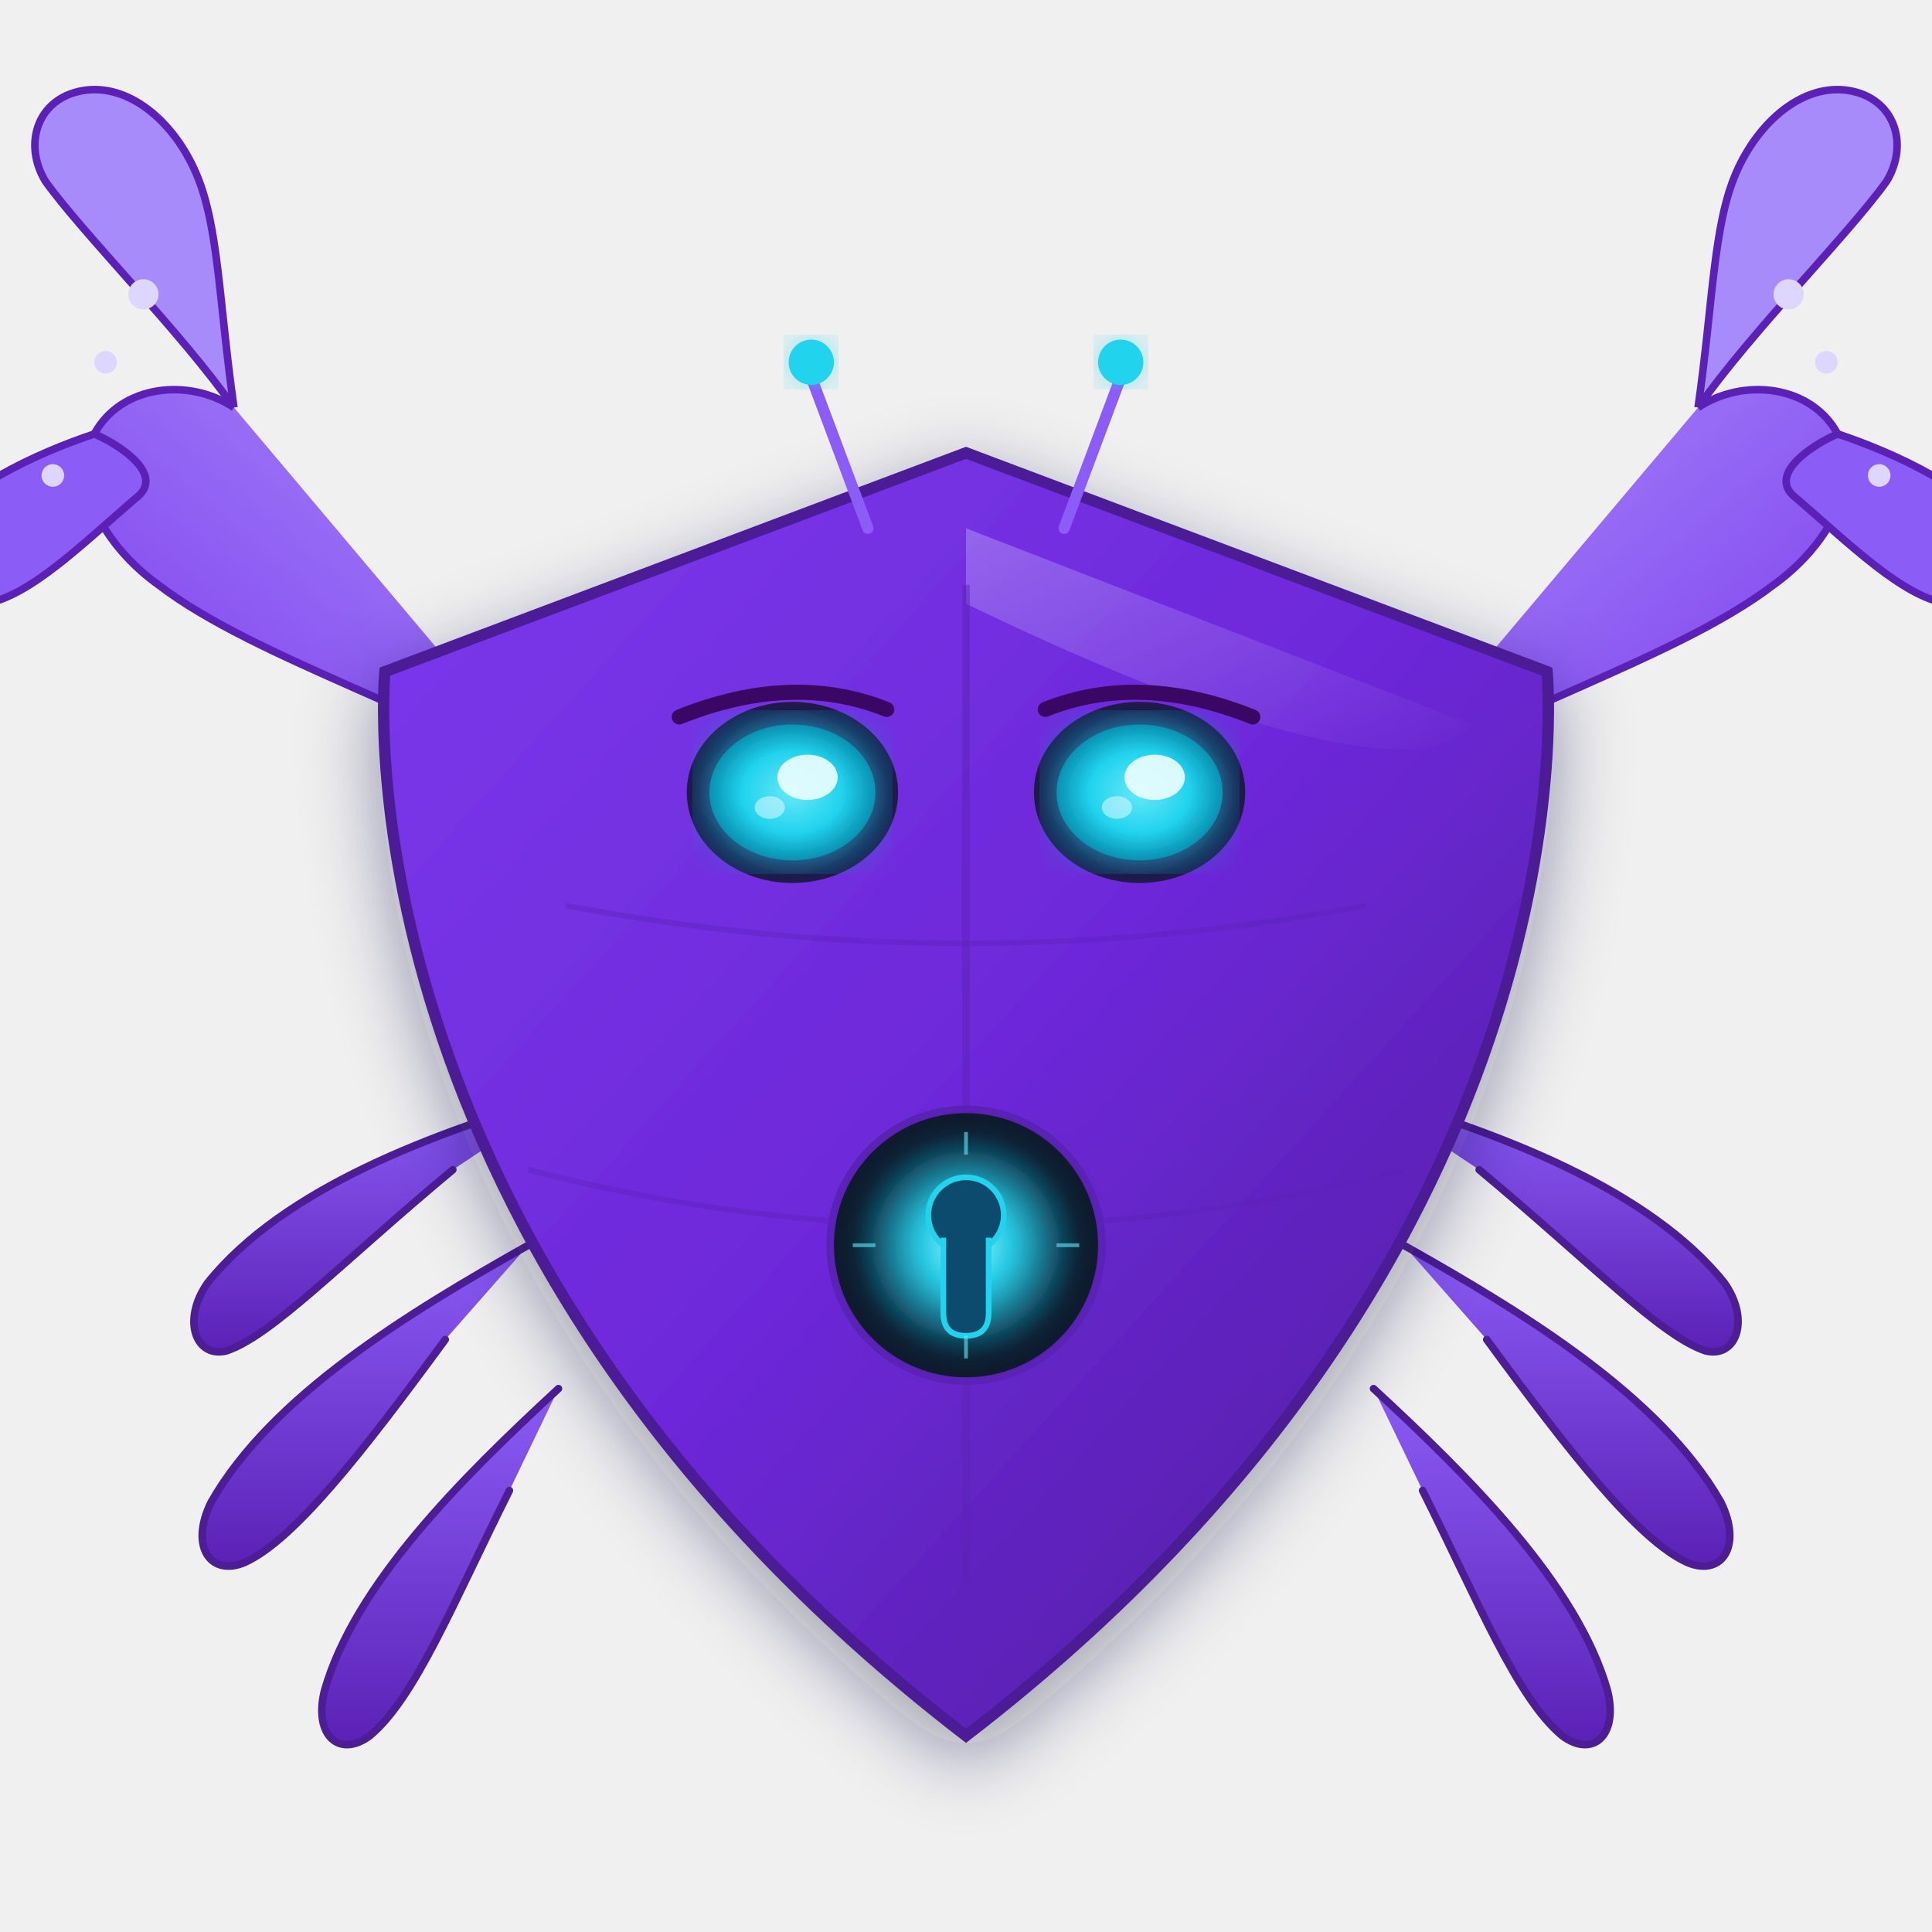
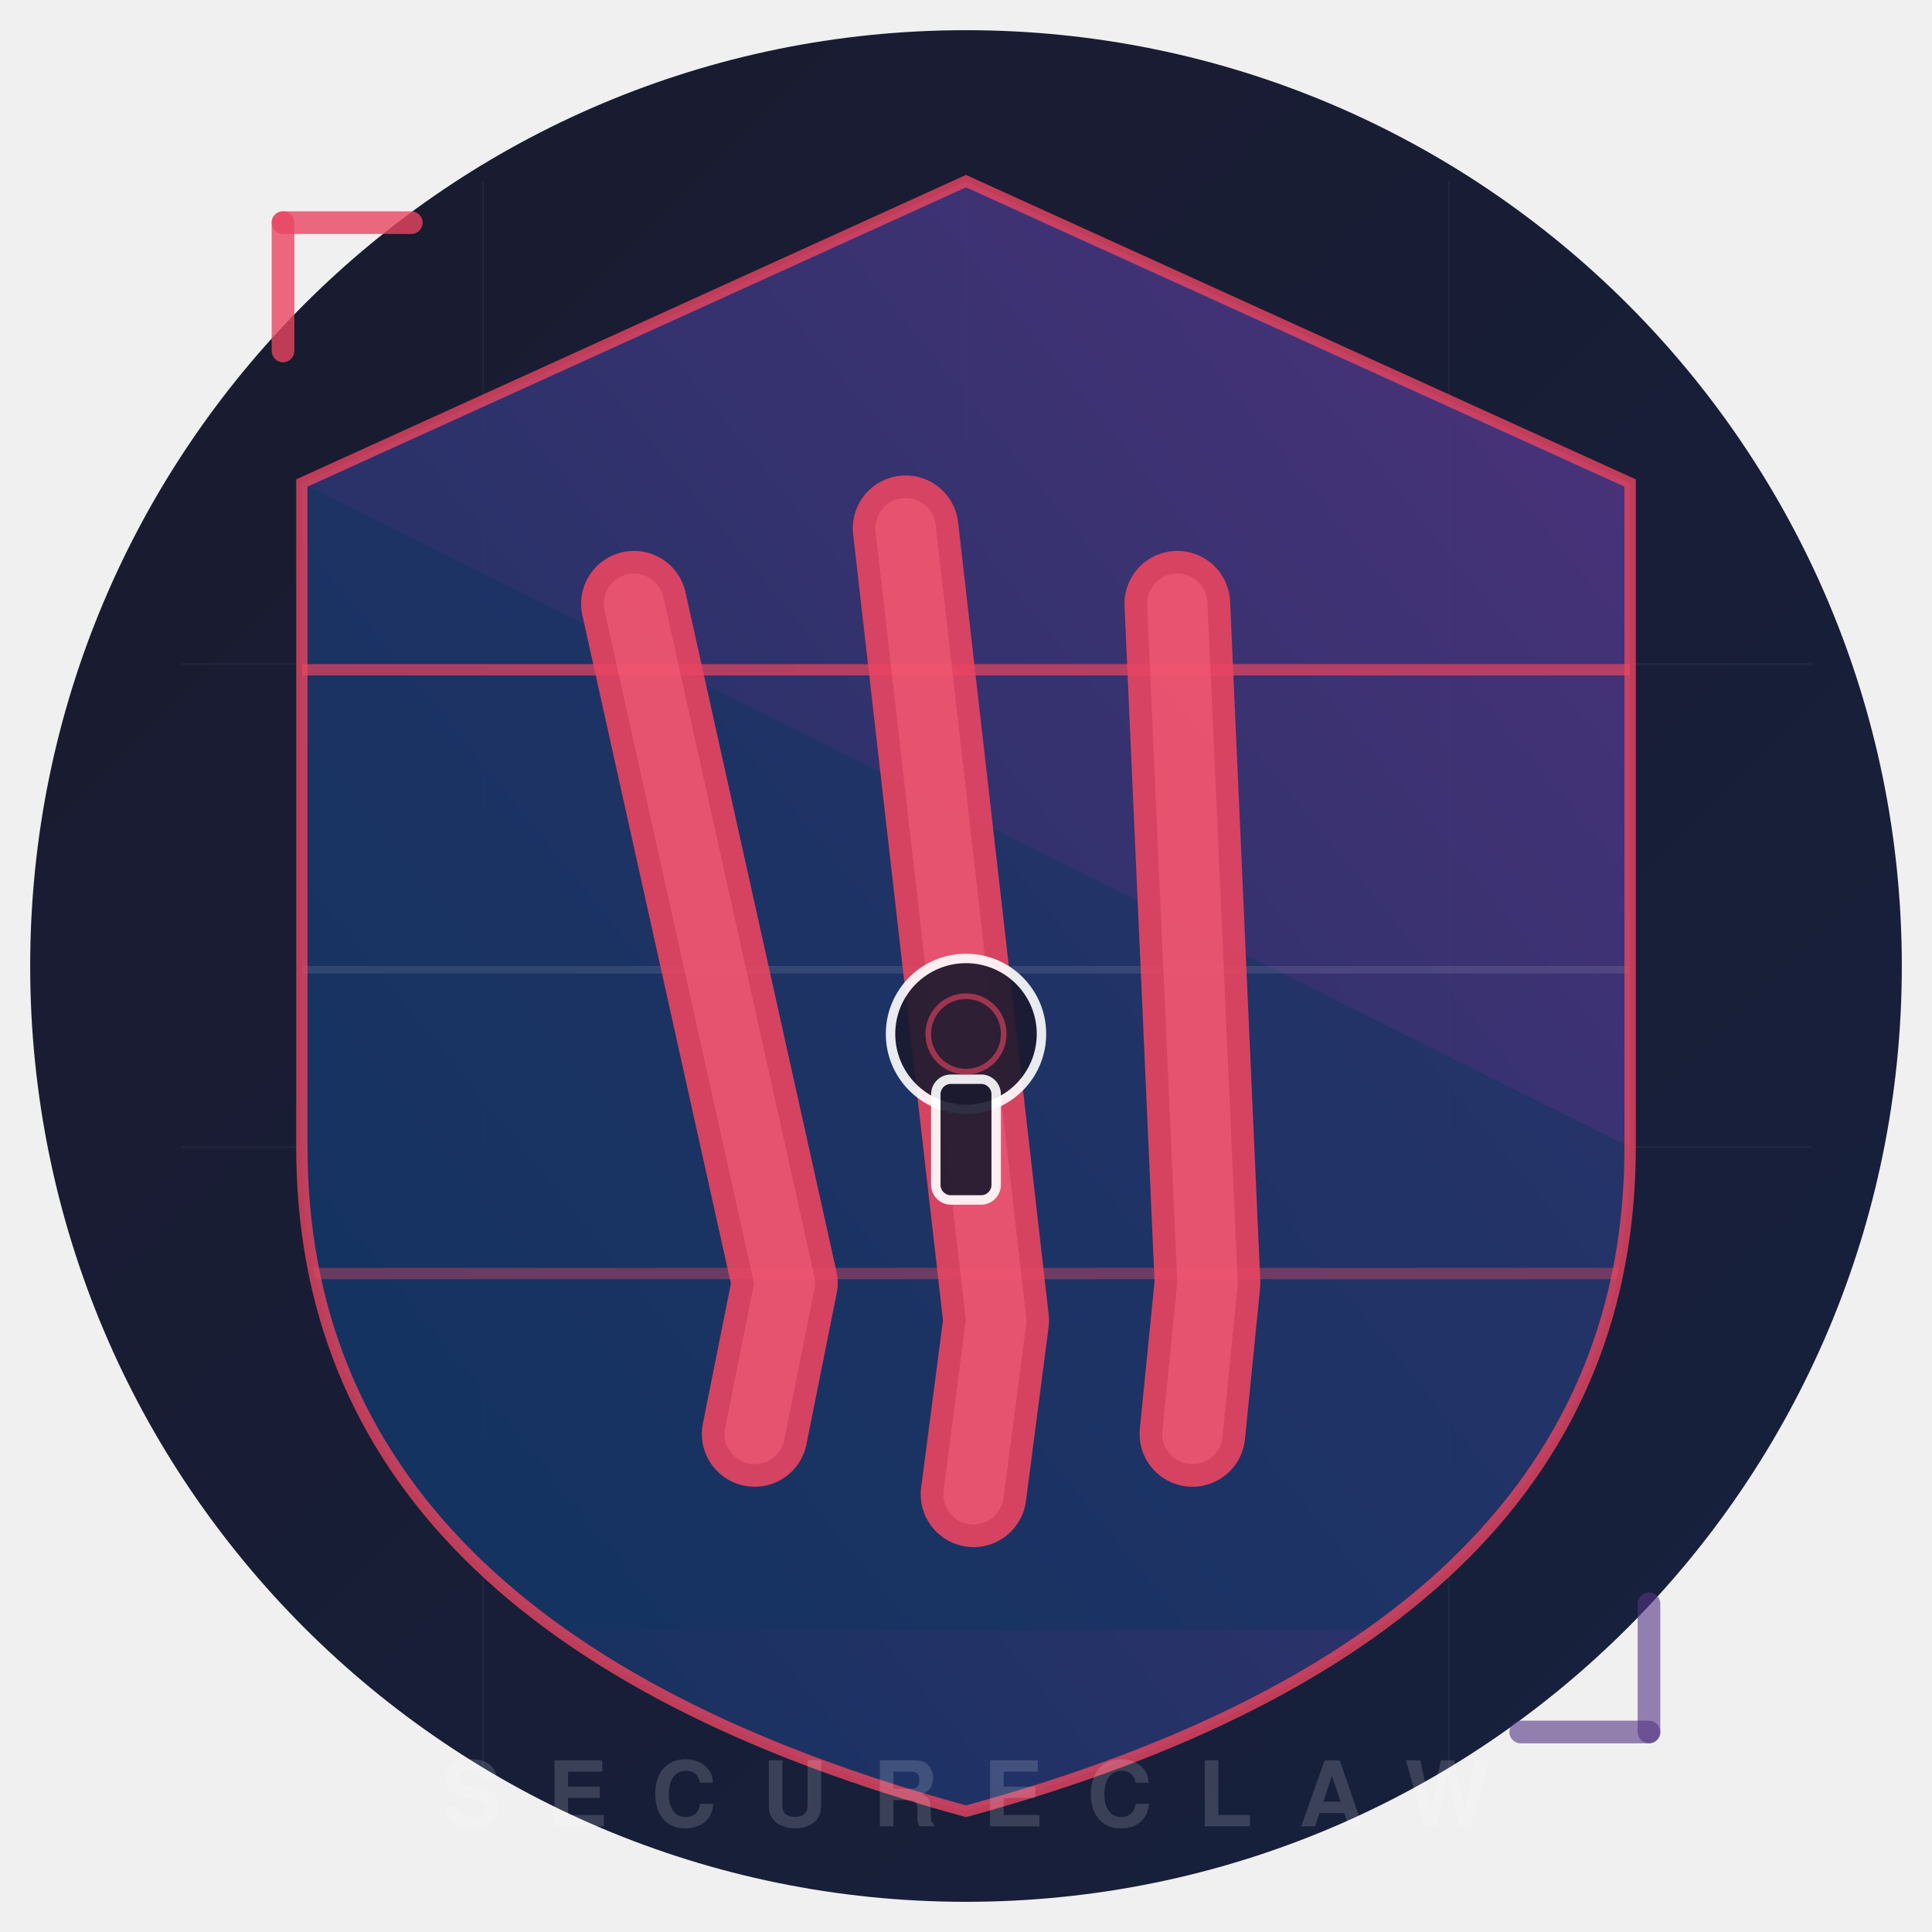
<svg xmlns="http://www.w3.org/2000/svg" viewBox="0 0 512 512" width="512" height="512">
  <defs>
-     <linearGradient id="bodyGrad" x1="0%" y1="0%" x2="100%" y2="100%">
-       <stop offset="0%" style="stop-color:#7c3aed" />
-       <stop offset="50%" style="stop-color:#6d28d9" />
-       <stop offset="100%" style="stop-color:#4c1d95" />
+     <linearGradient id="g1" x1="0%" y1="0%" x2="100%" y2="100%">
+       <stop offset="0%" stop-color="#1a1a2e" />
+       <stop offset="100%" stop-color="#16213e" />
    </linearGradient>
-     <linearGradient id="clawL" x1="100%" y1="0%" x2="0%" y2="100%">
-       <stop offset="0%" style="stop-color:#a78bfa" />
-       <stop offset="100%" style="stop-color:#7c3aed" />
+     <linearGradient id="g2" x1="0%" y1="0%" x2="0%" y2="100%">
+       <stop offset="0%" stop-color="#e94560" />
+       <stop offset="100%" stop-color="#c23152" />
    </linearGradient>
-     <linearGradient id="clawR" x1="0%" y1="0%" x2="100%" y2="100%">
-       <stop offset="0%" style="stop-color:#a78bfa" />
-       <stop offset="100%" style="stop-color:#7c3aed" />
+     <linearGradient id="g3" x1="0%" y1="100%" x2="100%" y2="0%">
+       <stop offset="0%" stop-color="#0f3460" />
+       <stop offset="100%" stop-color="#533483" />
    </linearGradient>
-     <linearGradient id="legGrad" x1="0%" y1="0%" x2="0%" y2="100%">
-       <stop offset="0%" style="stop-color:#8b5cf6" />
-       <stop offset="100%" style="stop-color:#5b21b6" />
-     </linearGradient>
-     <radialGradient id="eyeGlow" cx="50%" cy="50%" r="50%">
-       <stop offset="0%" style="stop-color:#67e8f9" />
-       <stop offset="60%" style="stop-color:#22d3ee" />
-       <stop offset="100%" style="stop-color:#0891b2" />
-     </radialGradient>
-     <linearGradient id="shieldHL" x1="0%" y1="0%" x2="100%" y2="100%">
-       <stop offset="0%" style="stop-color:#c4b5fd" stop-opacity="0.4" />
-       <stop offset="100%" style="stop-color:#c4b5fd" stop-opacity="0" />
-     </linearGradient>
-     <radialGradient id="coreGlow" cx="50%" cy="50%" r="50%">
-       <stop offset="0%" style="stop-color:#a5f3fc" />
-       <stop offset="40%" style="stop-color:#22d3ee" stop-opacity="0.8" />
-       <stop offset="100%" style="stop-color:#0e7490" stop-opacity="0" />
-     </radialGradient>
-     <filter id="glow">
-       <feGaussianBlur stdDeviation="6" result="blur" />
-       <feMerge>
-         <feMergeNode in="blur" />
-         <feMergeNode in="SourceGraphic" />
-       </feMerge>
-     </filter>
-     <filter id="softShadow">
-       <feDropShadow dx="0" dy="6" stdDeviation="10" flood-color="#1e1b4b" flood-opacity="0.4" />
-     </filter>
+     <clipPath id="shieldClip">
+       <path d="M256 48 L432 128 L432 304 Q432 432 256 480 Q80 432 80 304 L80 128 Z" />
+     </clipPath>
  </defs>
-   <g>
-     <path d="M148 210 C120 190, 68 175, 42 155 C28 145, 18 128, 25 115 C32 102, 50 100, 62 108" fill="url(#clawL)" stroke="#5b21b6" stroke-width="2" />
-     <path d="M62 108 C48 88, 22 62, 12 48 C6 38, 10 26, 22 24 C34 22, 46 32, 52 46 C58 60, 58 80, 62 108" fill="#a78bfa" stroke="#5b21b6" stroke-width="2" />
-     <path d="M25 115 C10 120, -12 130, -18 142 C-22 150, -16 162, -4 160 C8 158, 22 144, 36 132 C44 126, 32 118, 25 115" fill="#8b5cf6" stroke="#5b21b6" stroke-width="2" />
-     <circle cx="38" cy="78" r="4" fill="#ddd6fe" />
-     <circle cx="28" cy="96" r="3" fill="#ddd6fe" />
-     <circle cx="14" cy="126" r="3" fill="#ddd6fe" />
+   <circle cx="256" cy="256" r="248" fill="url(#g1)" />
+   <g stroke="#ffffff" stroke-width="0.5" opacity="0.04">
+     <line x1="128" y1="48" x2="128" y2="480" />
+     <line x1="256" y1="48" x2="256" y2="480" />
+     <line x1="384" y1="48" x2="384" y2="480" />
+     <line x1="48" y1="176" x2="480" y2="176" />
+     <line x1="48" y1="304" x2="480" y2="304" />
  </g>
-   <g>
-     <path d="M364 210 C392 190, 444 175, 470 155 C484 145, 494 128, 487 115 C480 102, 462 100, 450 108" fill="url(#clawR)" stroke="#5b21b6" stroke-width="2" />
-     <path d="M450 108 C464 88, 490 62, 500 48 C506 38, 502 26, 490 24 C478 22, 466 32, 460 46 C454 60, 454 80, 450 108" fill="#a78bfa" stroke="#5b21b6" stroke-width="2" />
-     <path d="M487 115 C502 120, 524 130, 530 142 C534 150, 528 162, 516 160 C504 158, 490 144, 476 132 C468 126, 480 118, 487 115" fill="#8b5cf6" stroke="#5b21b6" stroke-width="2" />
-     <circle cx="474" cy="78" r="4" fill="#ddd6fe" />
-     <circle cx="484" cy="96" r="3" fill="#ddd6fe" />
-     <circle cx="498" cy="126" r="3" fill="#ddd6fe" />
+   <g clip-path="url(#shieldClip)">
+     <path d="M256 48 L432 128 L432 304 Q432 432 256 480 Q80 432 80 304 L80 128 Z" fill="url(#g3)" opacity="0.9" />
+     <polygon points="80,128 432,304 432,432 80,432" fill="#0f3460" opacity="0.5" />
+     <rect x="80" y="176" width="352" height="3" fill="#e94560" opacity="0.7" />
+     <rect x="80" y="256" width="352" height="2" fill="#ffffff" opacity="0.1" />
+     <rect x="80" y="336" width="352" height="3" fill="#e94560" opacity="0.4" />
  </g>
-   <g fill="url(#legGrad)" stroke="#4c1d95" stroke-width="2" stroke-linecap="round">
-     <path d="M150 290 C115 300, 75 315, 55 340 C48 350, 52 360, 60 358 C72 354, 90 335, 120 310" />
-     <path d="M140 330 C108 348, 72 370, 56 398 C50 410, 56 418, 65 414 C78 408, 96 385, 118 355" />
-     <path d="M148 368 C122 392, 94 420, 86 448 C83 460, 90 466, 98 460 C110 450, 120 425, 135 395" />
+   <path d="M256 48 L432 128 L432 304 Q432 432 256 480 Q80 432 80 304 L80 128 Z" fill="none" stroke="#e94560" stroke-width="3" opacity="0.8" />
+   <g stroke-linecap="round" stroke-linejoin="round" fill="none">
+     <path d="M168 160 L208 340 L200 380" stroke="#e94560" stroke-width="28" opacity="0.9" />
+     <path d="M168 160 L208 340 L200 380" stroke="#ff6b81" stroke-width="16" opacity="0.4" />
+     <path d="M240 140 L264 350 L258 396" stroke="#e94560" stroke-width="28" opacity="0.9" />
+     <path d="M240 140 L264 350 L258 396" stroke="#ff6b81" stroke-width="16" opacity="0.4" />
+     <path d="M312 160 L320 340 L316 380" stroke="#e94560" stroke-width="28" opacity="0.9" />
+     <path d="M312 160 L320 340 L316 380" stroke="#ff6b81" stroke-width="16" opacity="0.4" />
  </g>
-   <g fill="url(#legGrad)" stroke="#4c1d95" stroke-width="2" stroke-linecap="round">
-     <path d="M362 290 C397 300, 437 315, 457 340 C464 350, 460 360, 452 358 C440 354, 422 335, 392 310" />
-     <path d="M372 330 C404 348, 440 370, 456 398 C462 410, 456 418, 447 414 C434 408, 416 385, 394 355" />
-     <path d="M364 368 C390 392, 418 420, 426 448 C429 460, 422 466, 414 460 C402 450, 392 425, 377 395" />
+   <g transform="translate(256, 290)">
+     <circle cx="0" cy="-16" r="20" fill="#1a1a2e" stroke="#ffffff" stroke-width="2.5" opacity="0.9" />
+     <rect x="-8" y="-4" width="16" height="32" rx="4" fill="#1a1a2e" stroke="#ffffff" stroke-width="2.5" opacity="0.9" />
+     <circle cx="0" cy="-16" r="10" fill="none" stroke="#e94560" stroke-width="1.5" opacity="0.6" />
  </g>
-   <path d="M256 120 L410 178 C410 178 425 330 256 460 C87 330 102 178 102 178 Z" fill="url(#bodyGrad)" filter="url(#softShadow)" stroke="#4c1d95" stroke-width="3" />
-   <path d="M256 140 L390 192 C390 192 380 220 256 160 Z" fill="url(#shieldHL)" />
-   <line x1="256" y1="155" x2="256" y2="420" stroke="#5b21b6" stroke-width="2" opacity="0.5" />
-   <path d="M150 240 Q256 260, 362 240" fill="none" stroke="#5b21b6" stroke-width="1.5" opacity="0.4" />
-   <path d="M140 310 Q256 340, 372 310" fill="none" stroke="#5b21b6" stroke-width="1.5" opacity="0.4" />
-   <ellipse cx="210" cy="210" rx="28" ry="24" fill="#1e1b4b" />
-   <ellipse cx="210" cy="210" rx="22" ry="18" fill="url(#eyeGlow)" filter="url(#glow)" />
-   <ellipse cx="214" cy="206" rx="8" ry="6" fill="#ecfeff" opacity="0.9" />
-   <ellipse cx="204" cy="214" rx="4" ry="3" fill="#ecfeff" opacity="0.5" />
-   <ellipse cx="302" cy="210" rx="28" ry="24" fill="#1e1b4b" />
-   <ellipse cx="302" cy="210" rx="22" ry="18" fill="url(#eyeGlow)" filter="url(#glow)" />
-   <ellipse cx="306" cy="206" rx="8" ry="6" fill="#ecfeff" opacity="0.9" />
-   <ellipse cx="296" cy="214" rx="4" ry="3" fill="#ecfeff" opacity="0.5" />
-   <path d="M180 190 Q210 178, 235 188" fill="none" stroke="#3b0764" stroke-width="4" stroke-linecap="round" />
-   <path d="M277 188 Q302 178, 332 190" fill="none" stroke="#3b0764" stroke-width="4" stroke-linecap="round" />
-   <circle cx="256" cy="330" r="36" fill="#0f172a" stroke="#5b21b6" stroke-width="2" />
-   <circle cx="256" cy="330" r="30" fill="url(#coreGlow)" filter="url(#glow)" />
-   <circle cx="256" cy="322" r="10" fill="#0c4a6e" stroke="#22d3ee" stroke-width="1.5" />
-   <path d="M250 328 L250 348 Q250 354, 256 354 Q262 354, 262 348 L262 328" fill="#0c4a6e" stroke="#22d3ee" stroke-width="1.5" />
-   <line x1="256" y1="300" x2="256" y2="306" stroke="#67e8f9" stroke-width="1" opacity="0.6" />
-   <line x1="256" y1="354" x2="256" y2="360" stroke="#67e8f9" stroke-width="1" opacity="0.6" />
-   <line x1="226" y1="330" x2="232" y2="330" stroke="#67e8f9" stroke-width="1" opacity="0.6" />
-   <line x1="280" y1="330" x2="286" y2="330" stroke="#67e8f9" stroke-width="1" opacity="0.6" />
-   <line x1="230" y1="140" x2="215" y2="100" stroke="#8b5cf6" stroke-width="3" stroke-linecap="round" />
-   <circle cx="215" cy="96" r="6" fill="#22d3ee" filter="url(#glow)" />
-   <line x1="282" y1="140" x2="297" y2="100" stroke="#8b5cf6" stroke-width="3" stroke-linecap="round" />
-   <circle cx="297" cy="96" r="6" fill="#22d3ee" filter="url(#glow)" />
+   <rect x="72" y="56" width="40" height="6" rx="3" fill="#e94560" opacity="0.8" />
+   <rect x="72" y="56" width="6" height="40" rx="3" fill="#e94560" opacity="0.8" />
+   <rect x="400" y="456" width="40" height="6" rx="3" fill="#533483" opacity="0.6" />
+   <rect x="434" y="422" width="6" height="40" rx="3" fill="#533483" opacity="0.6" />
+   <text x="256" y="484" text-anchor="middle" font-family="'Helvetica Neue', Helvetica, Arial, sans-serif" font-size="24" font-weight="700" letter-spacing="12" fill="#ffffff" opacity="0.15">
+     SECURECLAW
+   </text>
</svg>
